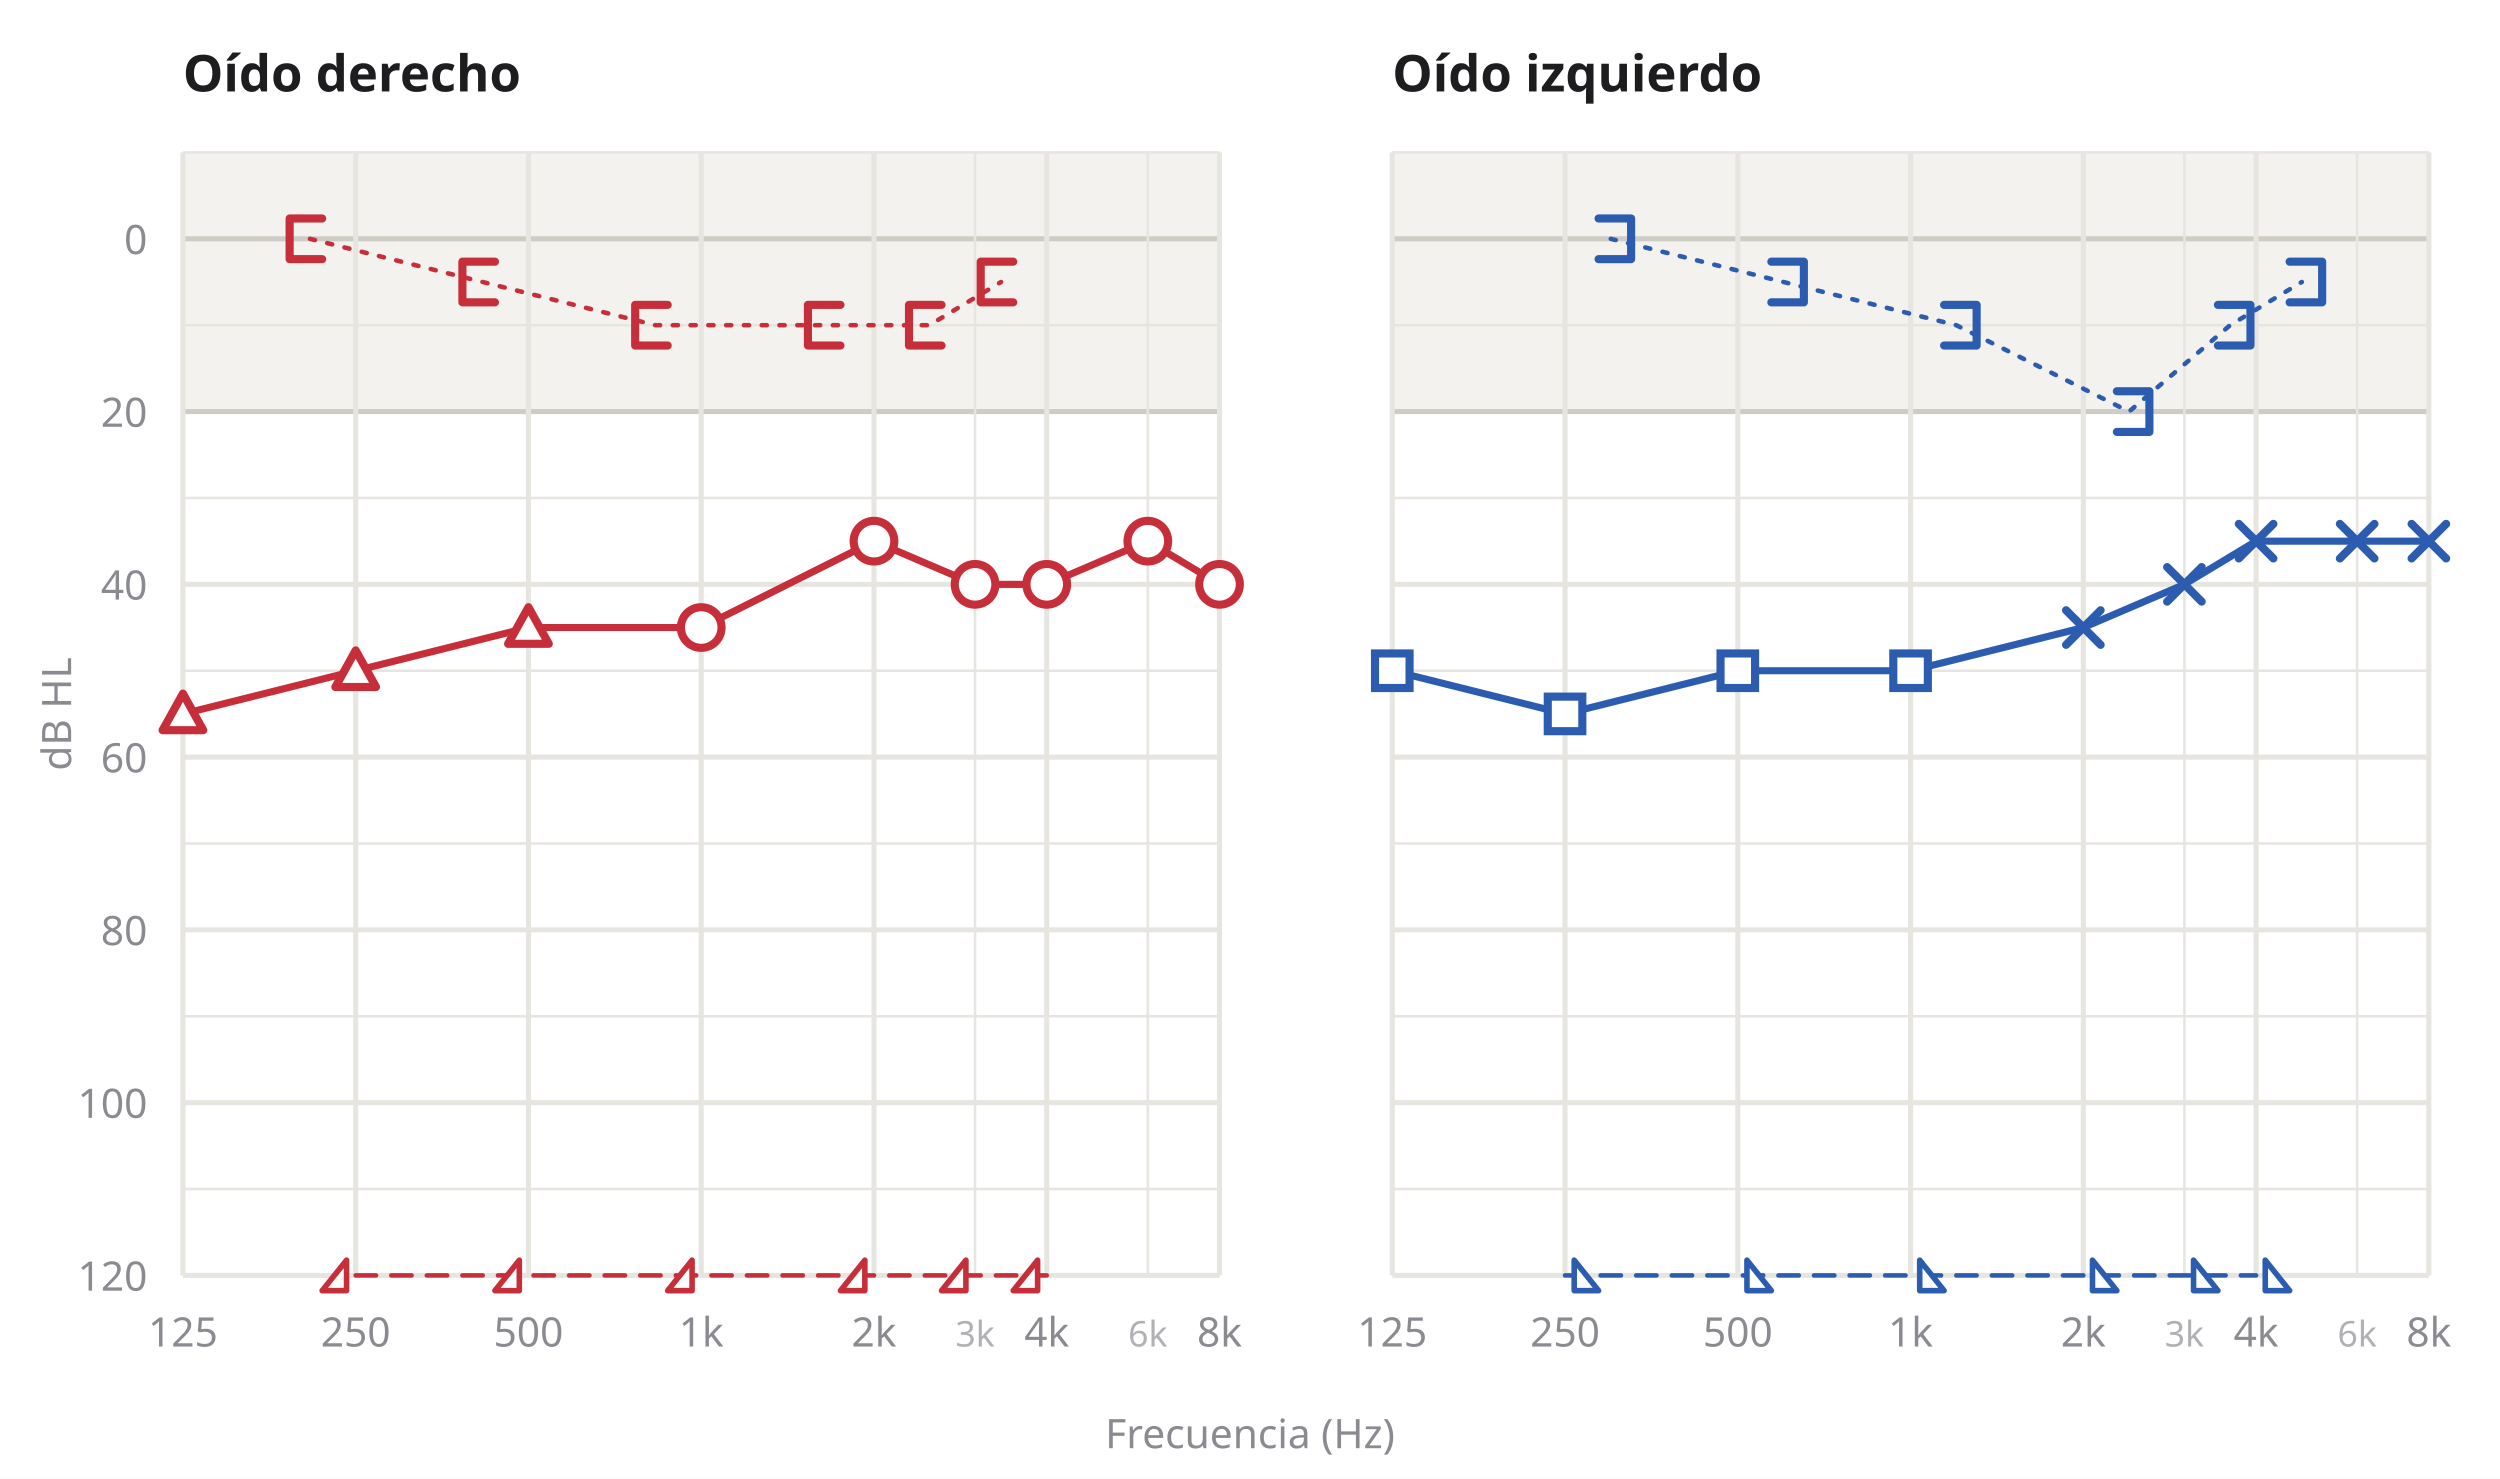
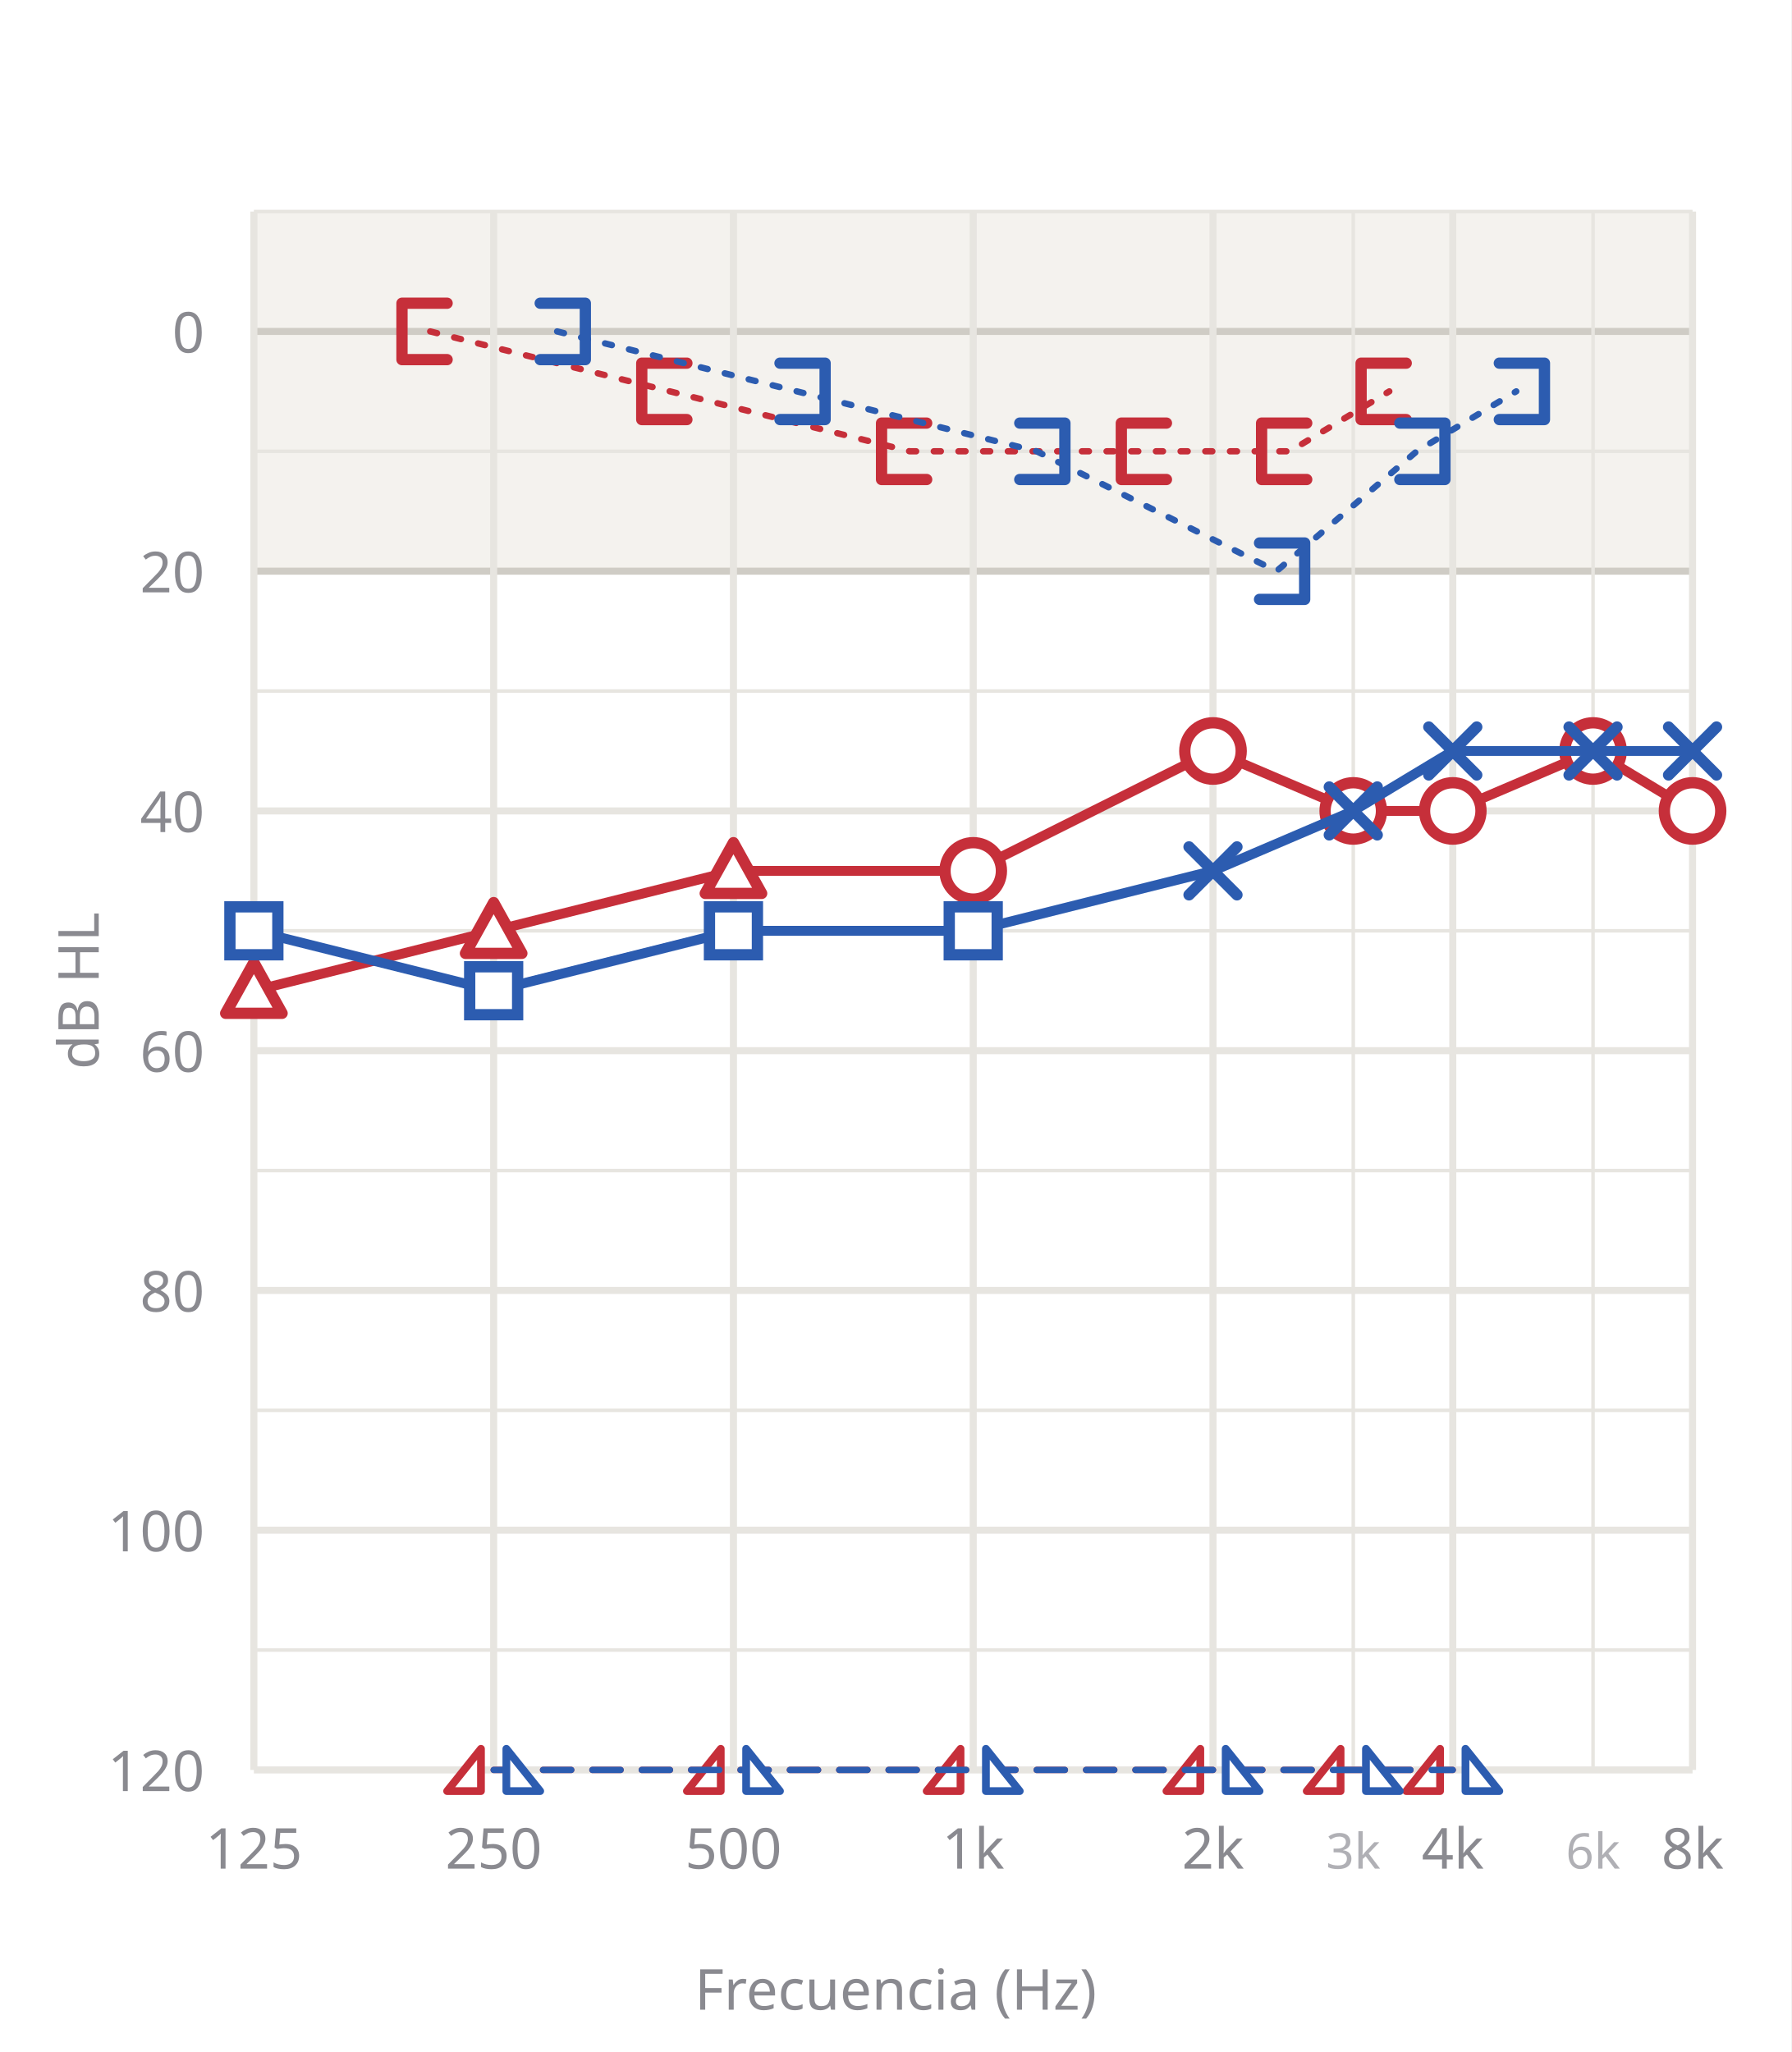
- <svg xmlns="http://www.w3.org/2000/svg" viewBox="0 0 492 291" width="492" height="291" font-family="'Plus Jakarta Sans', sans-serif">
+ <svg xmlns="http://www.w3.org/2000/svg" viewBox="0 0 254 291" width="254" height="291" font-family="'Plus Jakarta Sans', sans-serif">
  <rect width="100%" height="100%" fill="#ffffff" />
  <rect x="36" y="30" width="204" height="51" fill="#f4f2ee" stroke="none" stroke-width="0" />
  <line x1="36" y1="30" x2="240" y2="30" stroke="#e7e5e0" stroke-width="0.5" />
  <line x1="36" y1="47" x2="240" y2="47" stroke="#cfccc5" stroke-width="1" />
  <text x="29" y="50" font-size="8" fill="#8a8a90" text-anchor="end" font-weight="400">0</text>
  <line x1="36" y1="64" x2="240" y2="64" stroke="#e7e5e0" stroke-width="0.5" />
  <line x1="36" y1="81" x2="240" y2="81" stroke="#cfccc5" stroke-width="1" />
  <text x="29" y="84" font-size="8" fill="#8a8a90" text-anchor="end" font-weight="400">20</text>
  <line x1="36" y1="98" x2="240" y2="98" stroke="#e7e5e0" stroke-width="0.5" />
  <line x1="36" y1="115" x2="240" y2="115" stroke="#e7e5e0" stroke-width="1" />
  <text x="29" y="118" font-size="8" fill="#8a8a90" text-anchor="end" font-weight="400">40</text>
  <line x1="36" y1="132" x2="240" y2="132" stroke="#e7e5e0" stroke-width="0.5" />
  <line x1="36" y1="149" x2="240" y2="149" stroke="#e7e5e0" stroke-width="1" />
  <text x="29" y="152" font-size="8" fill="#8a8a90" text-anchor="end" font-weight="400">60</text>
  <line x1="36" y1="166" x2="240" y2="166" stroke="#e7e5e0" stroke-width="0.5" />
  <line x1="36" y1="183" x2="240" y2="183" stroke="#e7e5e0" stroke-width="1" />
  <text x="29" y="186" font-size="8" fill="#8a8a90" text-anchor="end" font-weight="400">80</text>
  <line x1="36" y1="200" x2="240" y2="200" stroke="#e7e5e0" stroke-width="0.5" />
  <line x1="36" y1="217" x2="240" y2="217" stroke="#e7e5e0" stroke-width="1" />
  <text x="29" y="220" font-size="8" fill="#8a8a90" text-anchor="end" font-weight="400">100</text>
  <line x1="36" y1="234" x2="240" y2="234" stroke="#e7e5e0" stroke-width="0.5" />
  <line x1="36" y1="251" x2="240" y2="251" stroke="#e7e5e0" stroke-width="1" />
  <text x="29" y="254" font-size="8" fill="#8a8a90" text-anchor="end" font-weight="400">120</text>
  <line x1="36" y1="30" x2="36" y2="251" stroke="#e7e5e0" stroke-width="1" />
  <text x="36" y="265" font-size="8" fill="#8a8a90" text-anchor="middle" font-weight="400">125</text>
  <line x1="70" y1="30" x2="70" y2="251" stroke="#e7e5e0" stroke-width="1" />
  <text x="70" y="265" font-size="8" fill="#8a8a90" text-anchor="middle" font-weight="400">250</text>
  <line x1="104" y1="30" x2="104" y2="251" stroke="#e7e5e0" stroke-width="1" />
  <text x="104" y="265" font-size="8" fill="#8a8a90" text-anchor="middle" font-weight="400">500</text>
  <line x1="138" y1="30" x2="138" y2="251" stroke="#e7e5e0" stroke-width="1" />
  <text x="138" y="265" font-size="8" fill="#8a8a90" text-anchor="middle" font-weight="400">1k</text>
  <line x1="172" y1="30" x2="172" y2="251" stroke="#e7e5e0" stroke-width="1" />
  <text x="172" y="265" font-size="8" fill="#8a8a90" text-anchor="middle" font-weight="400">2k</text>
  <line x1="191.89" y1="30" x2="191.89" y2="251" stroke="#e7e5e0" stroke-width="0.5" />
  <text x="191.89" y="265" font-size="7" fill="#b0b0b5" text-anchor="middle" font-weight="400">3k</text>
  <line x1="206" y1="30" x2="206" y2="251" stroke="#e7e5e0" stroke-width="1" />
  <text x="206" y="265" font-size="8" fill="#8a8a90" text-anchor="middle" font-weight="400">4k</text>
  <line x1="225.89" y1="30" x2="225.89" y2="251" stroke="#e7e5e0" stroke-width="0.5" />
  <text x="225.89" y="265" font-size="7" fill="#b0b0b5" text-anchor="middle" font-weight="400">6k</text>
  <line x1="240" y1="30" x2="240" y2="251" stroke="#e7e5e0" stroke-width="1" />
  <text x="240" y="265" font-size="8" fill="#8a8a90" text-anchor="middle" font-weight="400">8k</text>
-   <text x="36" y="18" font-size="10" fill="#1d1d1f" text-anchor="start" font-weight="600">Oído derecho</text>
  <path d="M36,140.5 L70,132 L104,123.5 L138,123.5 L172,106.5 L191.89,115 L206,115 L225.89,106.5 L240,115" fill="none" stroke="#c62f3a" stroke-width="1.4" stroke-opacity="1.0" stroke-linejoin="round" stroke-linecap="round" />
  <path d="M61,47 L95,55.5 L129,64 L163,64 L182.89,64 L197,55.5" fill="none" stroke="#c62f3a" stroke-width="0.9" stroke-opacity="1.0" stroke-linejoin="round" stroke-linecap="round" stroke-dasharray="1 2.5" />
  <path d="M70,251 L104,251 L138,251 L172,251 L191.89,251 L206,251" fill="none" stroke="#c62f3a" stroke-width="0.9" stroke-opacity="1.0" stroke-linejoin="round" stroke-linecap="round" stroke-dasharray="4 3" />
  <path d="M68.20,248.00 L68.20,254.00 L63.40,254.00 Z" fill="#ffffff" stroke="#c62f3a" stroke-width="1.1" stroke-linejoin="round" stroke-linecap="round" />
  <path d="M102.20,248.00 L102.20,254.00 L97.40,254.00 Z" fill="#ffffff" stroke="#c62f3a" stroke-width="1.1" stroke-linejoin="round" stroke-linecap="round" />
  <path d="M136.20,248.00 L136.20,254.00 L131.40,254.00 Z" fill="#ffffff" stroke="#c62f3a" stroke-width="1.1" stroke-linejoin="round" stroke-linecap="round" />
  <path d="M170.20,248.00 L170.20,254.00 L165.40,254.00 Z" fill="#ffffff" stroke="#c62f3a" stroke-width="1.1" stroke-linejoin="round" stroke-linecap="round" />
  <path d="M190.09,248.00 L190.09,254.00 L185.29,254.00 Z" fill="#ffffff" stroke="#c62f3a" stroke-width="1.1" stroke-linejoin="round" stroke-linecap="round" />
  <path d="M204.20,248.00 L204.20,254.00 L199.40,254.00 Z" fill="#ffffff" stroke="#c62f3a" stroke-width="1.1" stroke-linejoin="round" stroke-linecap="round" />
  <path d="M36.00,136.50 L32.00,143.70 L40.00,143.70 Z" fill="#ffffff" stroke="#c62f3a" stroke-width="1.6" stroke-linejoin="round" stroke-linecap="round" />
  <path d="M70.00,128.00 L66.00,135.20 L74.00,135.20 Z" fill="#ffffff" stroke="#c62f3a" stroke-width="1.6" stroke-linejoin="round" stroke-linecap="round" />
  <path d="M104.00,119.50 L100.00,126.70 L108.00,126.70 Z" fill="#ffffff" stroke="#c62f3a" stroke-width="1.6" stroke-linejoin="round" stroke-linecap="round" />
  <circle cx="138" cy="123.5" r="4" fill="#ffffff" stroke="#c62f3a" stroke-width="1.6" />
  <circle cx="172" cy="106.5" r="4" fill="#ffffff" stroke="#c62f3a" stroke-width="1.6" />
  <circle cx="191.89" cy="115" r="4" fill="#ffffff" stroke="#c62f3a" stroke-width="1.6" />
  <circle cx="206" cy="115" r="4" fill="#ffffff" stroke="#c62f3a" stroke-width="1.6" />
  <circle cx="225.89" cy="106.5" r="4" fill="#ffffff" stroke="#c62f3a" stroke-width="1.6" />
  <circle cx="240" cy="115" r="4" fill="#ffffff" stroke="#c62f3a" stroke-width="1.6" />
  <path d="M63.40,43.00 L57.00,43.00 L57.00,51.00 L63.40,51.00" fill="none" stroke="#c62f3a" stroke-width="1.6" stroke-linejoin="round" stroke-linecap="round" />
  <path d="M97.40,51.50 L91.00,51.50 L91.00,59.50 L97.40,59.50" fill="none" stroke="#c62f3a" stroke-width="1.6" stroke-linejoin="round" stroke-linecap="round" />
  <path d="M131.40,60.00 L125.00,60.00 L125.00,68.00 L131.40,68.00" fill="none" stroke="#c62f3a" stroke-width="1.6" stroke-linejoin="round" stroke-linecap="round" />
  <path d="M165.40,60.00 L159.00,60.00 L159.00,68.00 L165.40,68.00" fill="none" stroke="#c62f3a" stroke-width="1.6" stroke-linejoin="round" stroke-linecap="round" />
  <path d="M185.29,60.00 L178.89,60.00 L178.89,68.00 L185.29,68.00" fill="none" stroke="#c62f3a" stroke-width="1.6" stroke-linejoin="round" stroke-linecap="round" />
  <path d="M199.40,51.50 L193.00,51.50 L193.00,59.50 L199.40,59.50" fill="none" stroke="#c62f3a" stroke-width="1.6" stroke-linejoin="round" stroke-linecap="round" />
-   <rect x="274" y="30" width="204" height="51" fill="#f4f2ee" stroke="none" stroke-width="0" />
-   <line x1="274" y1="30" x2="478" y2="30" stroke="#e7e5e0" stroke-width="0.5" />
-   <line x1="274" y1="47" x2="478" y2="47" stroke="#cfccc5" stroke-width="1" />
-   <line x1="274" y1="64" x2="478" y2="64" stroke="#e7e5e0" stroke-width="0.5" />
-   <line x1="274" y1="81" x2="478" y2="81" stroke="#cfccc5" stroke-width="1" />
-   <line x1="274" y1="98" x2="478" y2="98" stroke="#e7e5e0" stroke-width="0.5" />
-   <line x1="274" y1="115" x2="478" y2="115" stroke="#e7e5e0" stroke-width="1" />
-   <line x1="274" y1="132" x2="478" y2="132" stroke="#e7e5e0" stroke-width="0.5" />
-   <line x1="274" y1="149" x2="478" y2="149" stroke="#e7e5e0" stroke-width="1" />
-   <line x1="274" y1="166" x2="478" y2="166" stroke="#e7e5e0" stroke-width="0.5" />
-   <line x1="274" y1="183" x2="478" y2="183" stroke="#e7e5e0" stroke-width="1" />
-   <line x1="274" y1="200" x2="478" y2="200" stroke="#e7e5e0" stroke-width="0.5" />
-   <line x1="274" y1="217" x2="478" y2="217" stroke="#e7e5e0" stroke-width="1" />
-   <line x1="274" y1="234" x2="478" y2="234" stroke="#e7e5e0" stroke-width="0.5" />
-   <line x1="274" y1="251" x2="478" y2="251" stroke="#e7e5e0" stroke-width="1" />
-   <line x1="274" y1="30" x2="274" y2="251" stroke="#e7e5e0" stroke-width="1" />
-   <text x="274" y="265" font-size="8" fill="#8a8a90" text-anchor="middle" font-weight="400">125</text>
-   <line x1="308" y1="30" x2="308" y2="251" stroke="#e7e5e0" stroke-width="1" />
-   <text x="308" y="265" font-size="8" fill="#8a8a90" text-anchor="middle" font-weight="400">250</text>
-   <line x1="342" y1="30" x2="342" y2="251" stroke="#e7e5e0" stroke-width="1" />
-   <text x="342" y="265" font-size="8" fill="#8a8a90" text-anchor="middle" font-weight="400">500</text>
-   <line x1="376" y1="30" x2="376" y2="251" stroke="#e7e5e0" stroke-width="1" />
-   <text x="376" y="265" font-size="8" fill="#8a8a90" text-anchor="middle" font-weight="400">1k</text>
-   <line x1="410" y1="30" x2="410" y2="251" stroke="#e7e5e0" stroke-width="1" />
-   <text x="410" y="265" font-size="8" fill="#8a8a90" text-anchor="middle" font-weight="400">2k</text>
-   <line x1="429.89" y1="30" x2="429.89" y2="251" stroke="#e7e5e0" stroke-width="0.5" />
-   <text x="429.89" y="265" font-size="7" fill="#b0b0b5" text-anchor="middle" font-weight="400">3k</text>
-   <line x1="444" y1="30" x2="444" y2="251" stroke="#e7e5e0" stroke-width="1" />
-   <text x="444" y="265" font-size="8" fill="#8a8a90" text-anchor="middle" font-weight="400">4k</text>
-   <line x1="463.89" y1="30" x2="463.89" y2="251" stroke="#e7e5e0" stroke-width="0.5" />
-   <text x="463.89" y="265" font-size="7" fill="#b0b0b5" text-anchor="middle" font-weight="400">6k</text>
-   <line x1="478" y1="30" x2="478" y2="251" stroke="#e7e5e0" stroke-width="1" />
-   <text x="478" y="265" font-size="8" fill="#8a8a90" text-anchor="middle" font-weight="400">8k</text>
-   <text x="274" y="18" font-size="10" fill="#1d1d1f" text-anchor="start" font-weight="600">Oído izquierdo</text>
-   <path d="M274,132 L308,140.5 L342,132 L376,132 L410,123.5 L429.89,115 L444,106.5 L463.89,106.5 L478,106.5" fill="none" stroke="#2c5cb0" stroke-width="1.4" stroke-opacity="1.0" stroke-linejoin="round" stroke-linecap="round" />
-   <path d="M317,47 L351,55.5 L385,64 L419,81 L438.89,64 L453,55.5" fill="none" stroke="#2c5cb0" stroke-width="0.9" stroke-opacity="1.0" stroke-linejoin="round" stroke-linecap="round" stroke-dasharray="1 2.5" />
-   <path d="M308,251 L342,251 L376,251 L410,251 L429.89,251 L444,251" fill="none" stroke="#2c5cb0" stroke-width="0.9" stroke-opacity="1.0" stroke-linejoin="round" stroke-linecap="round" stroke-dasharray="4 3" />
-   <path d="M309.80,248.00 L309.80,254.00 L314.60,254.00 Z" fill="#ffffff" stroke="#2c5cb0" stroke-width="1.1" stroke-linejoin="round" stroke-linecap="round" />
-   <path d="M343.80,248.00 L343.80,254.00 L348.60,254.00 Z" fill="#ffffff" stroke="#2c5cb0" stroke-width="1.1" stroke-linejoin="round" stroke-linecap="round" />
-   <path d="M377.80,248.00 L377.80,254.00 L382.60,254.00 Z" fill="#ffffff" stroke="#2c5cb0" stroke-width="1.1" stroke-linejoin="round" stroke-linecap="round" />
-   <path d="M411.80,248.00 L411.80,254.00 L416.60,254.00 Z" fill="#ffffff" stroke="#2c5cb0" stroke-width="1.1" stroke-linejoin="round" stroke-linecap="round" />
-   <path d="M431.69,248.00 L431.69,254.00 L436.49,254.00 Z" fill="#ffffff" stroke="#2c5cb0" stroke-width="1.1" stroke-linejoin="round" stroke-linecap="round" />
-   <path d="M445.80,248.00 L445.80,254.00 L450.60,254.00 Z" fill="#ffffff" stroke="#2c5cb0" stroke-width="1.1" stroke-linejoin="round" stroke-linecap="round" />
-   <rect x="270.6" y="128.6" width="6.8" height="6.8" fill="#ffffff" stroke="#2c5cb0" stroke-width="1.6" />
-   <rect x="304.6" y="137.1" width="6.8" height="6.8" fill="#ffffff" stroke="#2c5cb0" stroke-width="1.6" />
-   <rect x="338.6" y="128.6" width="6.8" height="6.8" fill="#ffffff" stroke="#2c5cb0" stroke-width="1.6" />
-   <rect x="372.6" y="128.6" width="6.8" height="6.8" fill="#ffffff" stroke="#2c5cb0" stroke-width="1.6" />
-   <path d="M406.60,120.10 L413.40,126.90 M406.60,126.90 L413.40,120.10" fill="none" stroke="#2c5cb0" stroke-width="1.6" stroke-linejoin="round" stroke-linecap="round" />
-   <path d="M426.49,111.60 L433.29,118.40 M426.49,118.40 L433.29,111.60" fill="none" stroke="#2c5cb0" stroke-width="1.6" stroke-linejoin="round" stroke-linecap="round" />
-   <path d="M440.60,103.10 L447.40,109.90 M440.60,109.90 L447.40,103.10" fill="none" stroke="#2c5cb0" stroke-width="1.6" stroke-linejoin="round" stroke-linecap="round" />
-   <path d="M460.49,103.10 L467.29,109.90 M460.49,109.90 L467.29,103.10" fill="none" stroke="#2c5cb0" stroke-width="1.6" stroke-linejoin="round" stroke-linecap="round" />
-   <path d="M474.60,103.10 L481.40,109.90 M474.60,109.90 L481.40,103.10" fill="none" stroke="#2c5cb0" stroke-width="1.6" stroke-linejoin="round" stroke-linecap="round" />
-   <path d="M314.60,43.00 L321.00,43.00 L321.00,51.00 L314.60,51.00" fill="none" stroke="#2c5cb0" stroke-width="1.6" stroke-linejoin="round" stroke-linecap="round" />
-   <path d="M348.60,51.50 L355.00,51.50 L355.00,59.50 L348.60,59.50" fill="none" stroke="#2c5cb0" stroke-width="1.6" stroke-linejoin="round" stroke-linecap="round" />
-   <path d="M382.60,60.00 L389.00,60.00 L389.00,68.00 L382.60,68.00" fill="none" stroke="#2c5cb0" stroke-width="1.6" stroke-linejoin="round" stroke-linecap="round" />
-   <path d="M416.60,77.00 L423.00,77.00 L423.00,85.00 L416.60,85.00" fill="none" stroke="#2c5cb0" stroke-width="1.6" stroke-linejoin="round" stroke-linecap="round" />
-   <path d="M436.49,60.00 L442.89,60.00 L442.89,68.00 L436.49,68.00" fill="none" stroke="#2c5cb0" stroke-width="1.6" stroke-linejoin="round" stroke-linecap="round" />
-   <path d="M450.60,51.50 L457.00,51.50 L457.00,59.50 L450.60,59.50" fill="none" stroke="#2c5cb0" stroke-width="1.6" stroke-linejoin="round" stroke-linecap="round" />
+   <path d="M36,132 L70,140.5 L104,132 L138,132 L172,123.5 L191.89,115 L206,106.5 L225.89,106.5 L240,106.5" fill="none" stroke="#2c5cb0" stroke-width="1.4" stroke-opacity="1.0" stroke-linejoin="round" stroke-linecap="round" />
+   <path d="M79,47 L113,55.5 L147,64 L181,81 L200.89,64 L215,55.5" fill="none" stroke="#2c5cb0" stroke-width="0.9" stroke-opacity="1.0" stroke-linejoin="round" stroke-linecap="round" stroke-dasharray="1 2.5" />
+   <path d="M70,251 L104,251 L138,251 L172,251 L191.89,251 L206,251" fill="none" stroke="#2c5cb0" stroke-width="0.9" stroke-opacity="1.0" stroke-linejoin="round" stroke-linecap="round" stroke-dasharray="4 3" />
+   <path d="M71.80,248.00 L71.80,254.00 L76.60,254.00 Z" fill="#ffffff" stroke="#2c5cb0" stroke-width="1.1" stroke-linejoin="round" stroke-linecap="round" />
+   <path d="M105.80,248.00 L105.80,254.00 L110.60,254.00 Z" fill="#ffffff" stroke="#2c5cb0" stroke-width="1.1" stroke-linejoin="round" stroke-linecap="round" />
+   <path d="M139.80,248.00 L139.80,254.00 L144.60,254.00 Z" fill="#ffffff" stroke="#2c5cb0" stroke-width="1.1" stroke-linejoin="round" stroke-linecap="round" />
+   <path d="M173.80,248.00 L173.80,254.00 L178.60,254.00 Z" fill="#ffffff" stroke="#2c5cb0" stroke-width="1.1" stroke-linejoin="round" stroke-linecap="round" />
+   <path d="M193.69,248.00 L193.69,254.00 L198.49,254.00 Z" fill="#ffffff" stroke="#2c5cb0" stroke-width="1.1" stroke-linejoin="round" stroke-linecap="round" />
+   <path d="M207.80,248.00 L207.80,254.00 L212.60,254.00 Z" fill="#ffffff" stroke="#2c5cb0" stroke-width="1.1" stroke-linejoin="round" stroke-linecap="round" />
+   <rect x="32.6" y="128.6" width="6.8" height="6.8" fill="#ffffff" stroke="#2c5cb0" stroke-width="1.6" />
+   <rect x="66.6" y="137.1" width="6.8" height="6.8" fill="#ffffff" stroke="#2c5cb0" stroke-width="1.6" />
+   <rect x="100.6" y="128.6" width="6.8" height="6.8" fill="#ffffff" stroke="#2c5cb0" stroke-width="1.6" />
+   <rect x="134.6" y="128.6" width="6.8" height="6.8" fill="#ffffff" stroke="#2c5cb0" stroke-width="1.6" />
+   <path d="M168.60,120.10 L175.40,126.90 M168.60,126.90 L175.40,120.10" fill="none" stroke="#2c5cb0" stroke-width="1.6" stroke-linejoin="round" stroke-linecap="round" />
+   <path d="M188.49,111.60 L195.29,118.40 M188.49,118.40 L195.29,111.60" fill="none" stroke="#2c5cb0" stroke-width="1.6" stroke-linejoin="round" stroke-linecap="round" />
+   <path d="M202.60,103.10 L209.40,109.90 M202.60,109.90 L209.40,103.10" fill="none" stroke="#2c5cb0" stroke-width="1.6" stroke-linejoin="round" stroke-linecap="round" />
+   <path d="M222.49,103.10 L229.29,109.90 M222.49,109.90 L229.29,103.10" fill="none" stroke="#2c5cb0" stroke-width="1.6" stroke-linejoin="round" stroke-linecap="round" />
+   <path d="M236.60,103.10 L243.40,109.90 M236.60,109.90 L243.40,103.10" fill="none" stroke="#2c5cb0" stroke-width="1.6" stroke-linejoin="round" stroke-linecap="round" />
+   <path d="M76.60,43.00 L83.00,43.00 L83.00,51.00 L76.60,51.00" fill="none" stroke="#2c5cb0" stroke-width="1.6" stroke-linejoin="round" stroke-linecap="round" />
+   <path d="M110.60,51.50 L117.00,51.50 L117.00,59.50 L110.60,59.50" fill="none" stroke="#2c5cb0" stroke-width="1.6" stroke-linejoin="round" stroke-linecap="round" />
+   <path d="M144.60,60.00 L151.00,60.00 L151.00,68.00 L144.60,68.00" fill="none" stroke="#2c5cb0" stroke-width="1.6" stroke-linejoin="round" stroke-linecap="round" />
+   <path d="M178.60,77.00 L185.00,77.00 L185.00,85.00 L178.60,85.00" fill="none" stroke="#2c5cb0" stroke-width="1.6" stroke-linejoin="round" stroke-linecap="round" />
+   <path d="M198.49,60.00 L204.89,60.00 L204.89,68.00 L198.49,68.00" fill="none" stroke="#2c5cb0" stroke-width="1.6" stroke-linejoin="round" stroke-linecap="round" />
+   <path d="M212.60,51.50 L219.00,51.50 L219.00,59.50 L212.60,59.50" fill="none" stroke="#2c5cb0" stroke-width="1.6" stroke-linejoin="round" stroke-linecap="round" />
  <text x="14" y="140.5" font-size="8" fill="#8a8a90" text-anchor="middle" font-weight="400" transform="rotate(-90 14 140.5)">dB HL</text>
-   <text x="246" y="285" font-size="8" fill="#8a8a90" text-anchor="middle" font-weight="400">Frecuencia (Hz)</text>
+   <text x="127" y="285" font-size="8" fill="#8a8a90" text-anchor="middle" font-weight="400">Frecuencia (Hz)</text>
</svg>
